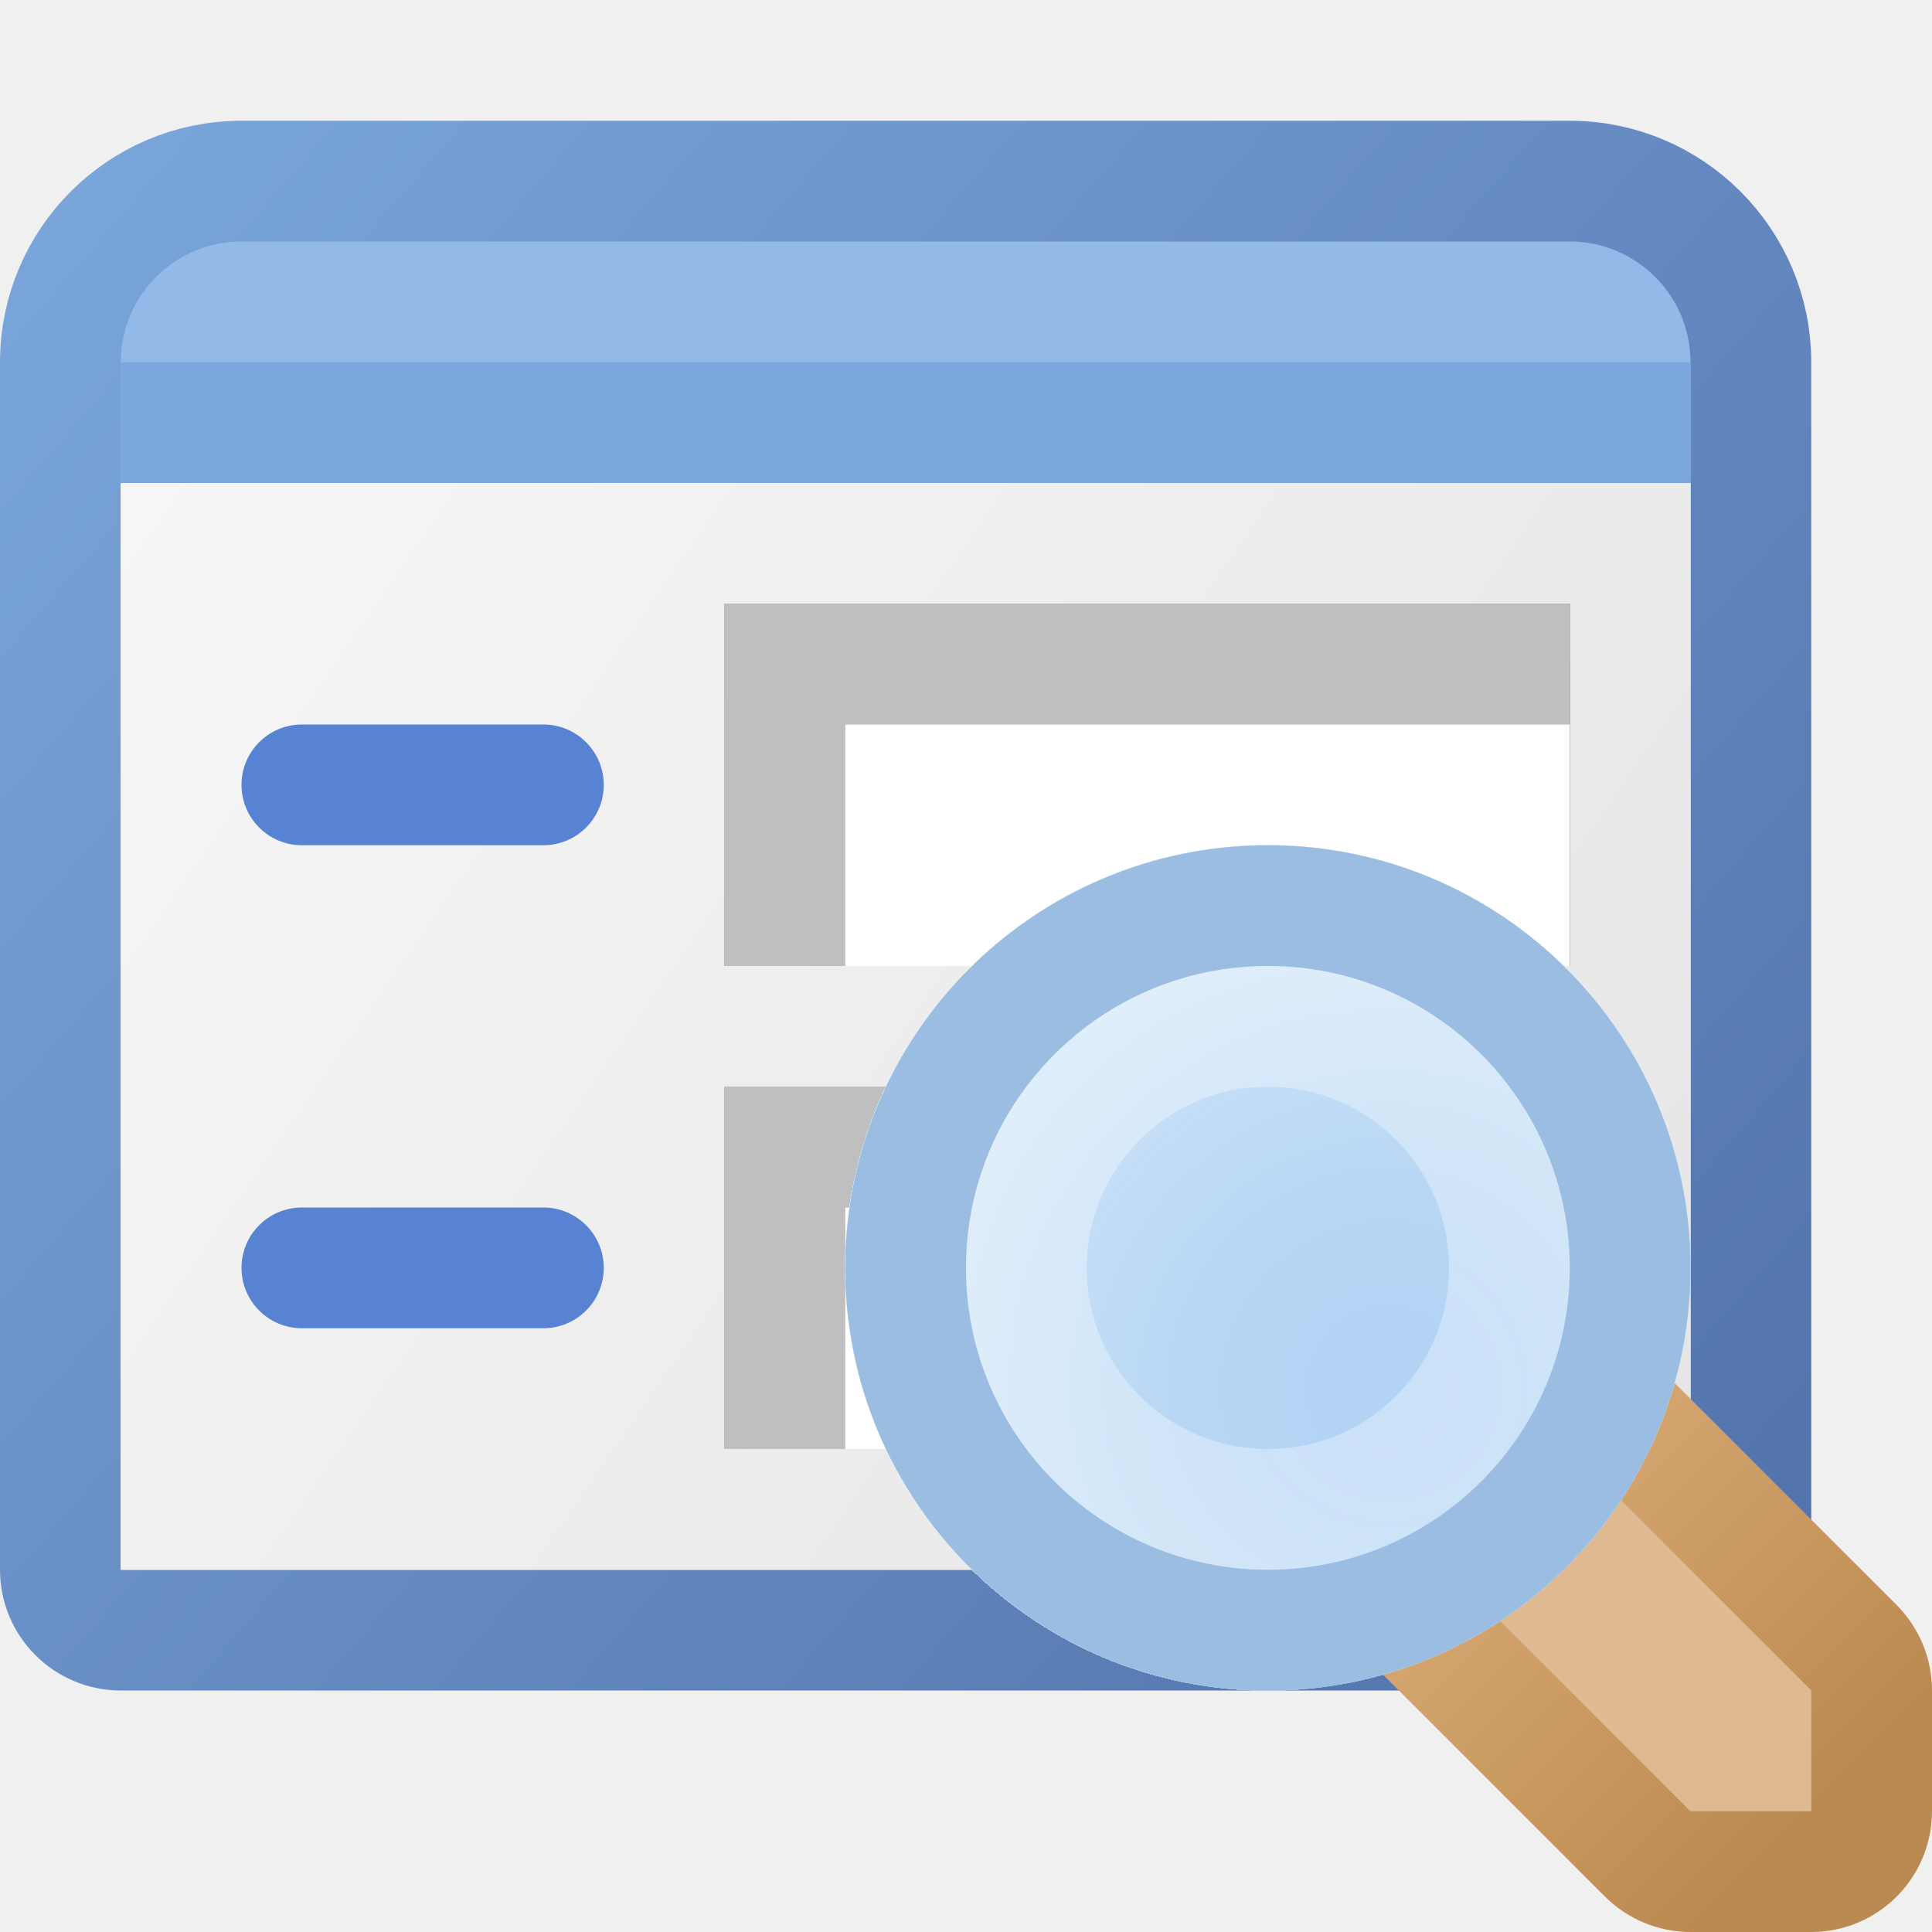
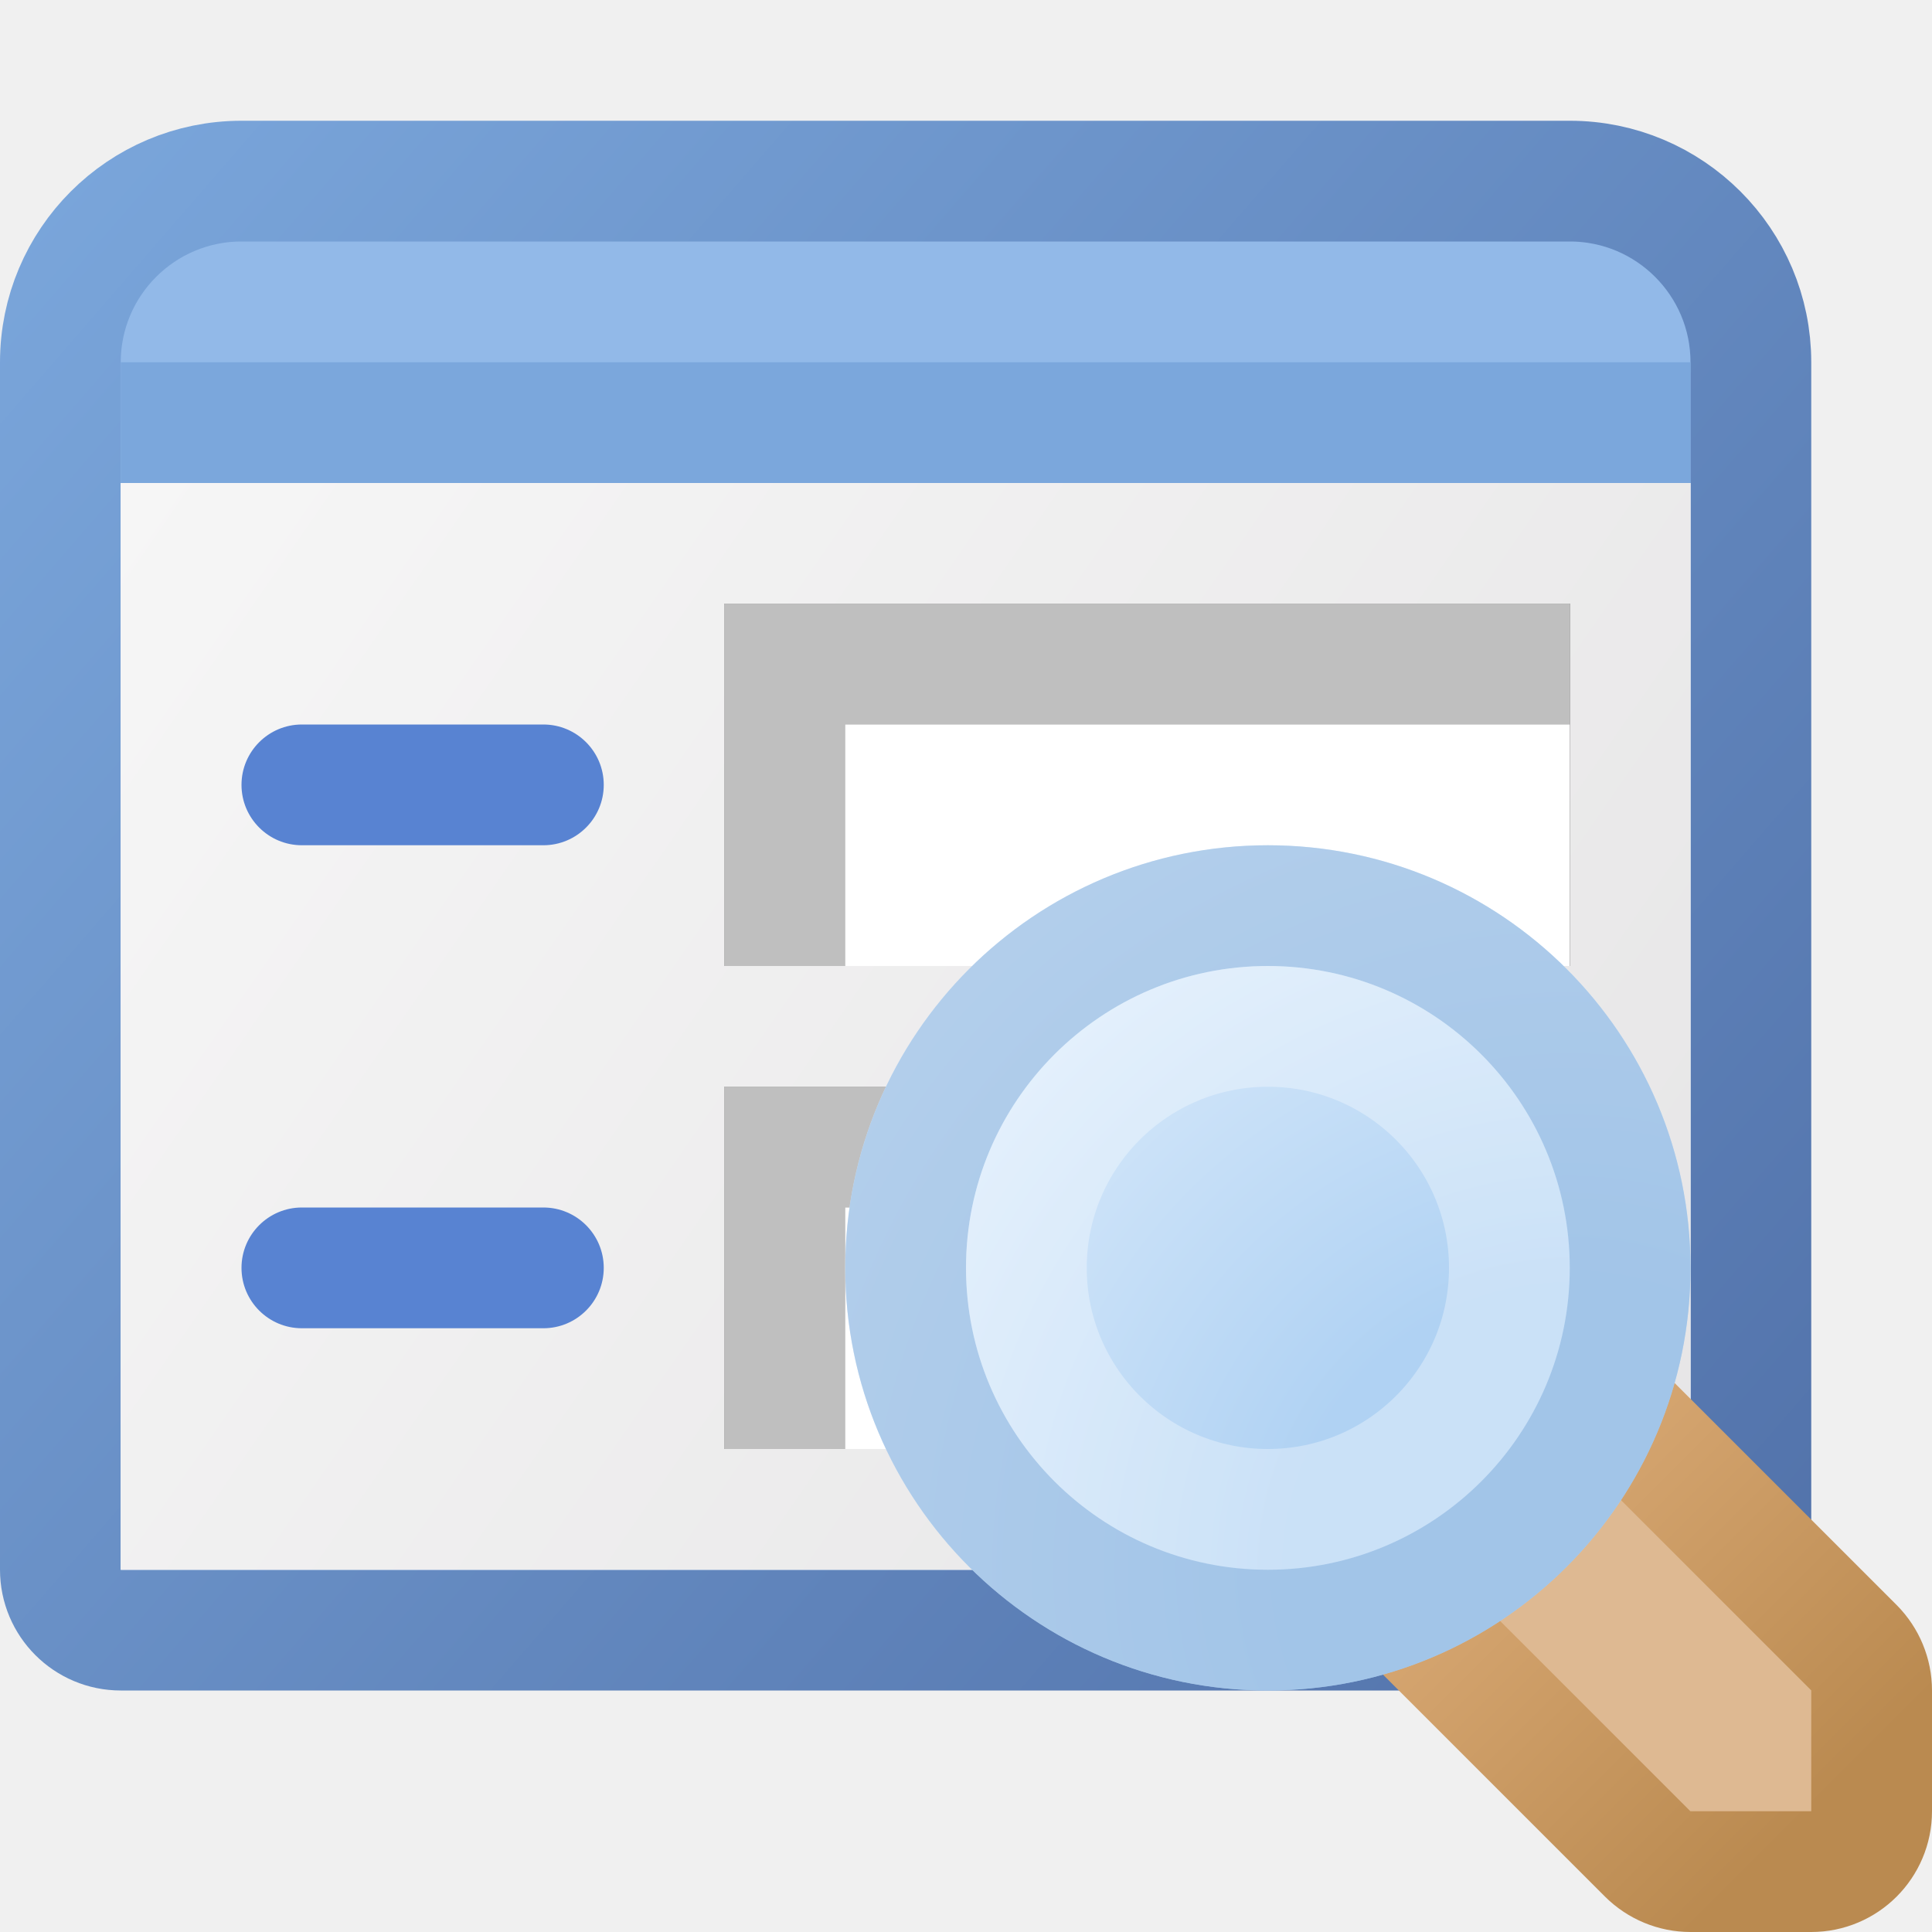
<svg xmlns="http://www.w3.org/2000/svg" width="16" height="16" viewBox="0 0 16 16" fill="none">
  <path d="M0.5 3C0.5 2.172 1.172 1.5 2 1.5H13C13.828 1.5 14.5 2.172 14.5 3V13C14.5 13.276 14.276 13.5 14 13.5H1C0.724 13.5 0.5 13.276 0.5 13V3Z" fill="#92B9E8" stroke="url(#paint0_linear_213_6172)" />
  <rect width="13" height="9" transform="translate(1 4)" fill="white" />
  <path d="M1 4H14V13H1V4Z" fill="url(#paint1_linear_213_6172)" />
  <g filter="url(#filter0_i_213_6172)">
    <path d="M6 5H13V8H6V5Z" fill="white" />
  </g>
  <g filter="url(#filter1_i_213_6172)">
    <path d="M6 9H13V12H6V9Z" fill="white" />
  </g>
  <path fill-rule="evenodd" clip-rule="evenodd" d="M5 6.5C5 6.776 4.776 7 4.5 7H2.5C2.224 7 2 6.776 2 6.5C2 6.224 2.224 6 2.5 6H4.5C4.776 6 5 6.224 5 6.5Z" fill="#5883D2" />
  <path fill-rule="evenodd" clip-rule="evenodd" d="M5 10.5C5 10.776 4.776 11 4.5 11H2.5C2.224 11 2 10.776 2 10.5C2 10.224 2.224 10 2.5 10H4.5C4.776 10 5 10.224 5 10.5Z" fill="#5883D2" />
  <rect x="1" y="3" width="13" height="1" fill="url(#paint2_linear_213_6172)" />
  <path d="M15.5 14C15.5 13.867 15.447 13.74 15.354 13.646L13.354 11.646C13.26 11.553 13.133 11.5 13 11.5H12C11.724 11.5 11.5 11.724 11.5 12V13C11.5 13.133 11.553 13.26 11.646 13.354L13.646 15.354C13.74 15.447 13.867 15.5 14 15.5H15C15.276 15.5 15.5 15.276 15.5 15V14Z" fill="#DEB992" stroke="url(#paint3_linear_213_6172)" stroke-linejoin="round" />
-   <g filter="url(#filter2_i_213_6172)">
-     <circle cx="10.5" cy="10.5" r="3.5" fill="#B0D2F3" />
-   </g>
-   <circle cx="10.5" cy="10.5" r="3" stroke="#9BBDE2" />
+   <circle cx="10.5" cy="10.5" r="3.5" fill="url(#paint4_radial_213_6172)" />
+   <circle cx="10.5" cy="10.5" r="3" stroke="#9BBDE2" stroke-opacity="0.66" />
  <circle cx="10.5" cy="10.5" r="2" stroke="white" stroke-opacity="0.33" />
  <defs>
    <filter id="filter0_i_213_6172" x="6" y="5" width="7" height="3" filterUnits="userSpaceOnUse" color-interpolation-filters="sRGB">
      <feFlood flood-opacity="0" result="BackgroundImageFix" />
      <feBlend mode="normal" in="SourceGraphic" in2="BackgroundImageFix" result="shape" />
      <feColorMatrix in="SourceAlpha" type="matrix" values="0 0 0 0 0 0 0 0 0 0 0 0 0 0 0 0 0 0 127 0" result="hardAlpha" />
      <feOffset dx="1" dy="1" />
      <feComposite in2="hardAlpha" operator="arithmetic" k2="-1" k3="1" />
      <feColorMatrix type="matrix" values="0 0 0 0 0 0 0 0 0 0 0 0 0 0 0 0 0 0 0.25 0" />
      <feBlend mode="normal" in2="shape" result="effect1_innerShadow_213_6172" />
    </filter>
    <filter id="filter1_i_213_6172" x="6" y="9" width="7" height="3" filterUnits="userSpaceOnUse" color-interpolation-filters="sRGB">
      <feFlood flood-opacity="0" result="BackgroundImageFix" />
      <feBlend mode="normal" in="SourceGraphic" in2="BackgroundImageFix" result="shape" />
      <feColorMatrix in="SourceAlpha" type="matrix" values="0 0 0 0 0 0 0 0 0 0 0 0 0 0 0 0 0 0 127 0" result="hardAlpha" />
      <feOffset dx="1" dy="1" />
      <feComposite in2="hardAlpha" operator="arithmetic" k2="-1" k3="1" />
      <feColorMatrix type="matrix" values="0 0 0 0 0 0 0 0 0 0 0 0 0 0 0 0 0 0 0.25 0" />
      <feBlend mode="normal" in2="shape" result="effect1_innerShadow_213_6172" />
    </filter>
-     <filter id="filter2_i_213_6172" x="7" y="7" width="8" height="8" filterUnits="userSpaceOnUse" color-interpolation-filters="sRGB">
-       <feFlood flood-opacity="0" result="BackgroundImageFix" />
-       <feBlend mode="normal" in="SourceGraphic" in2="BackgroundImageFix" result="shape" />
-       <feColorMatrix in="SourceAlpha" type="matrix" values="0 0 0 0 0 0 0 0 0 0 0 0 0 0 0 0 0 0 127 0" result="hardAlpha" />
-       <feOffset dx="1" dy="1" />
-       <feGaussianBlur stdDeviation="1.5" />
-       <feComposite in2="hardAlpha" operator="arithmetic" k2="-1" k3="1" />
-       <feColorMatrix type="matrix" values="0 0 0 0 0.88 0 0 0 0 0.935 0 0 0 0 0.99 0 0 0 1 0" />
-       <feBlend mode="normal" in2="shape" result="effect1_innerShadow_213_6172" />
-     </filter>
    <linearGradient id="paint0_linear_213_6172" x1="0" y1="1" x2="15" y2="14" gradientUnits="userSpaceOnUse">
      <stop stop-color="#7BA7DC" />
      <stop offset="1" stop-color="#5171A9" />
    </linearGradient>
    <linearGradient id="paint1_linear_213_6172" x1="1" y1="4" x2="14" y2="13" gradientUnits="userSpaceOnUse">
      <stop stop-color="#F6F6F6" />
      <stop offset="1" stop-color="#E6E5E6" />
    </linearGradient>
    <linearGradient id="paint2_linear_213_6172" x1="1" y1="3.5" x2="14" y2="3.5" gradientUnits="userSpaceOnUse">
      <stop stop-color="#7BA7DC" />
      <stop offset="1" stop-color="#7BA7DC" />
    </linearGradient>
    <linearGradient id="paint3_linear_213_6172" x1="12" y1="12" x2="15" y2="15" gradientUnits="userSpaceOnUse">
      <stop stop-color="#DCAC78" />
      <stop offset="1" stop-color="#BA8A50" />
    </linearGradient>
+     <radialGradient id="paint4_radial_213_6172" cx="0" cy="0" r="1" gradientUnits="userSpaceOnUse" gradientTransform="translate(13 13) rotate(-135) scale(7.07107)">
+       <stop offset="0.33" stop-color="#B0D2F3" />
+       <stop offset="1" stop-color="#E0EEFC" />
+     </radialGradient>
  </defs>
</svg>
